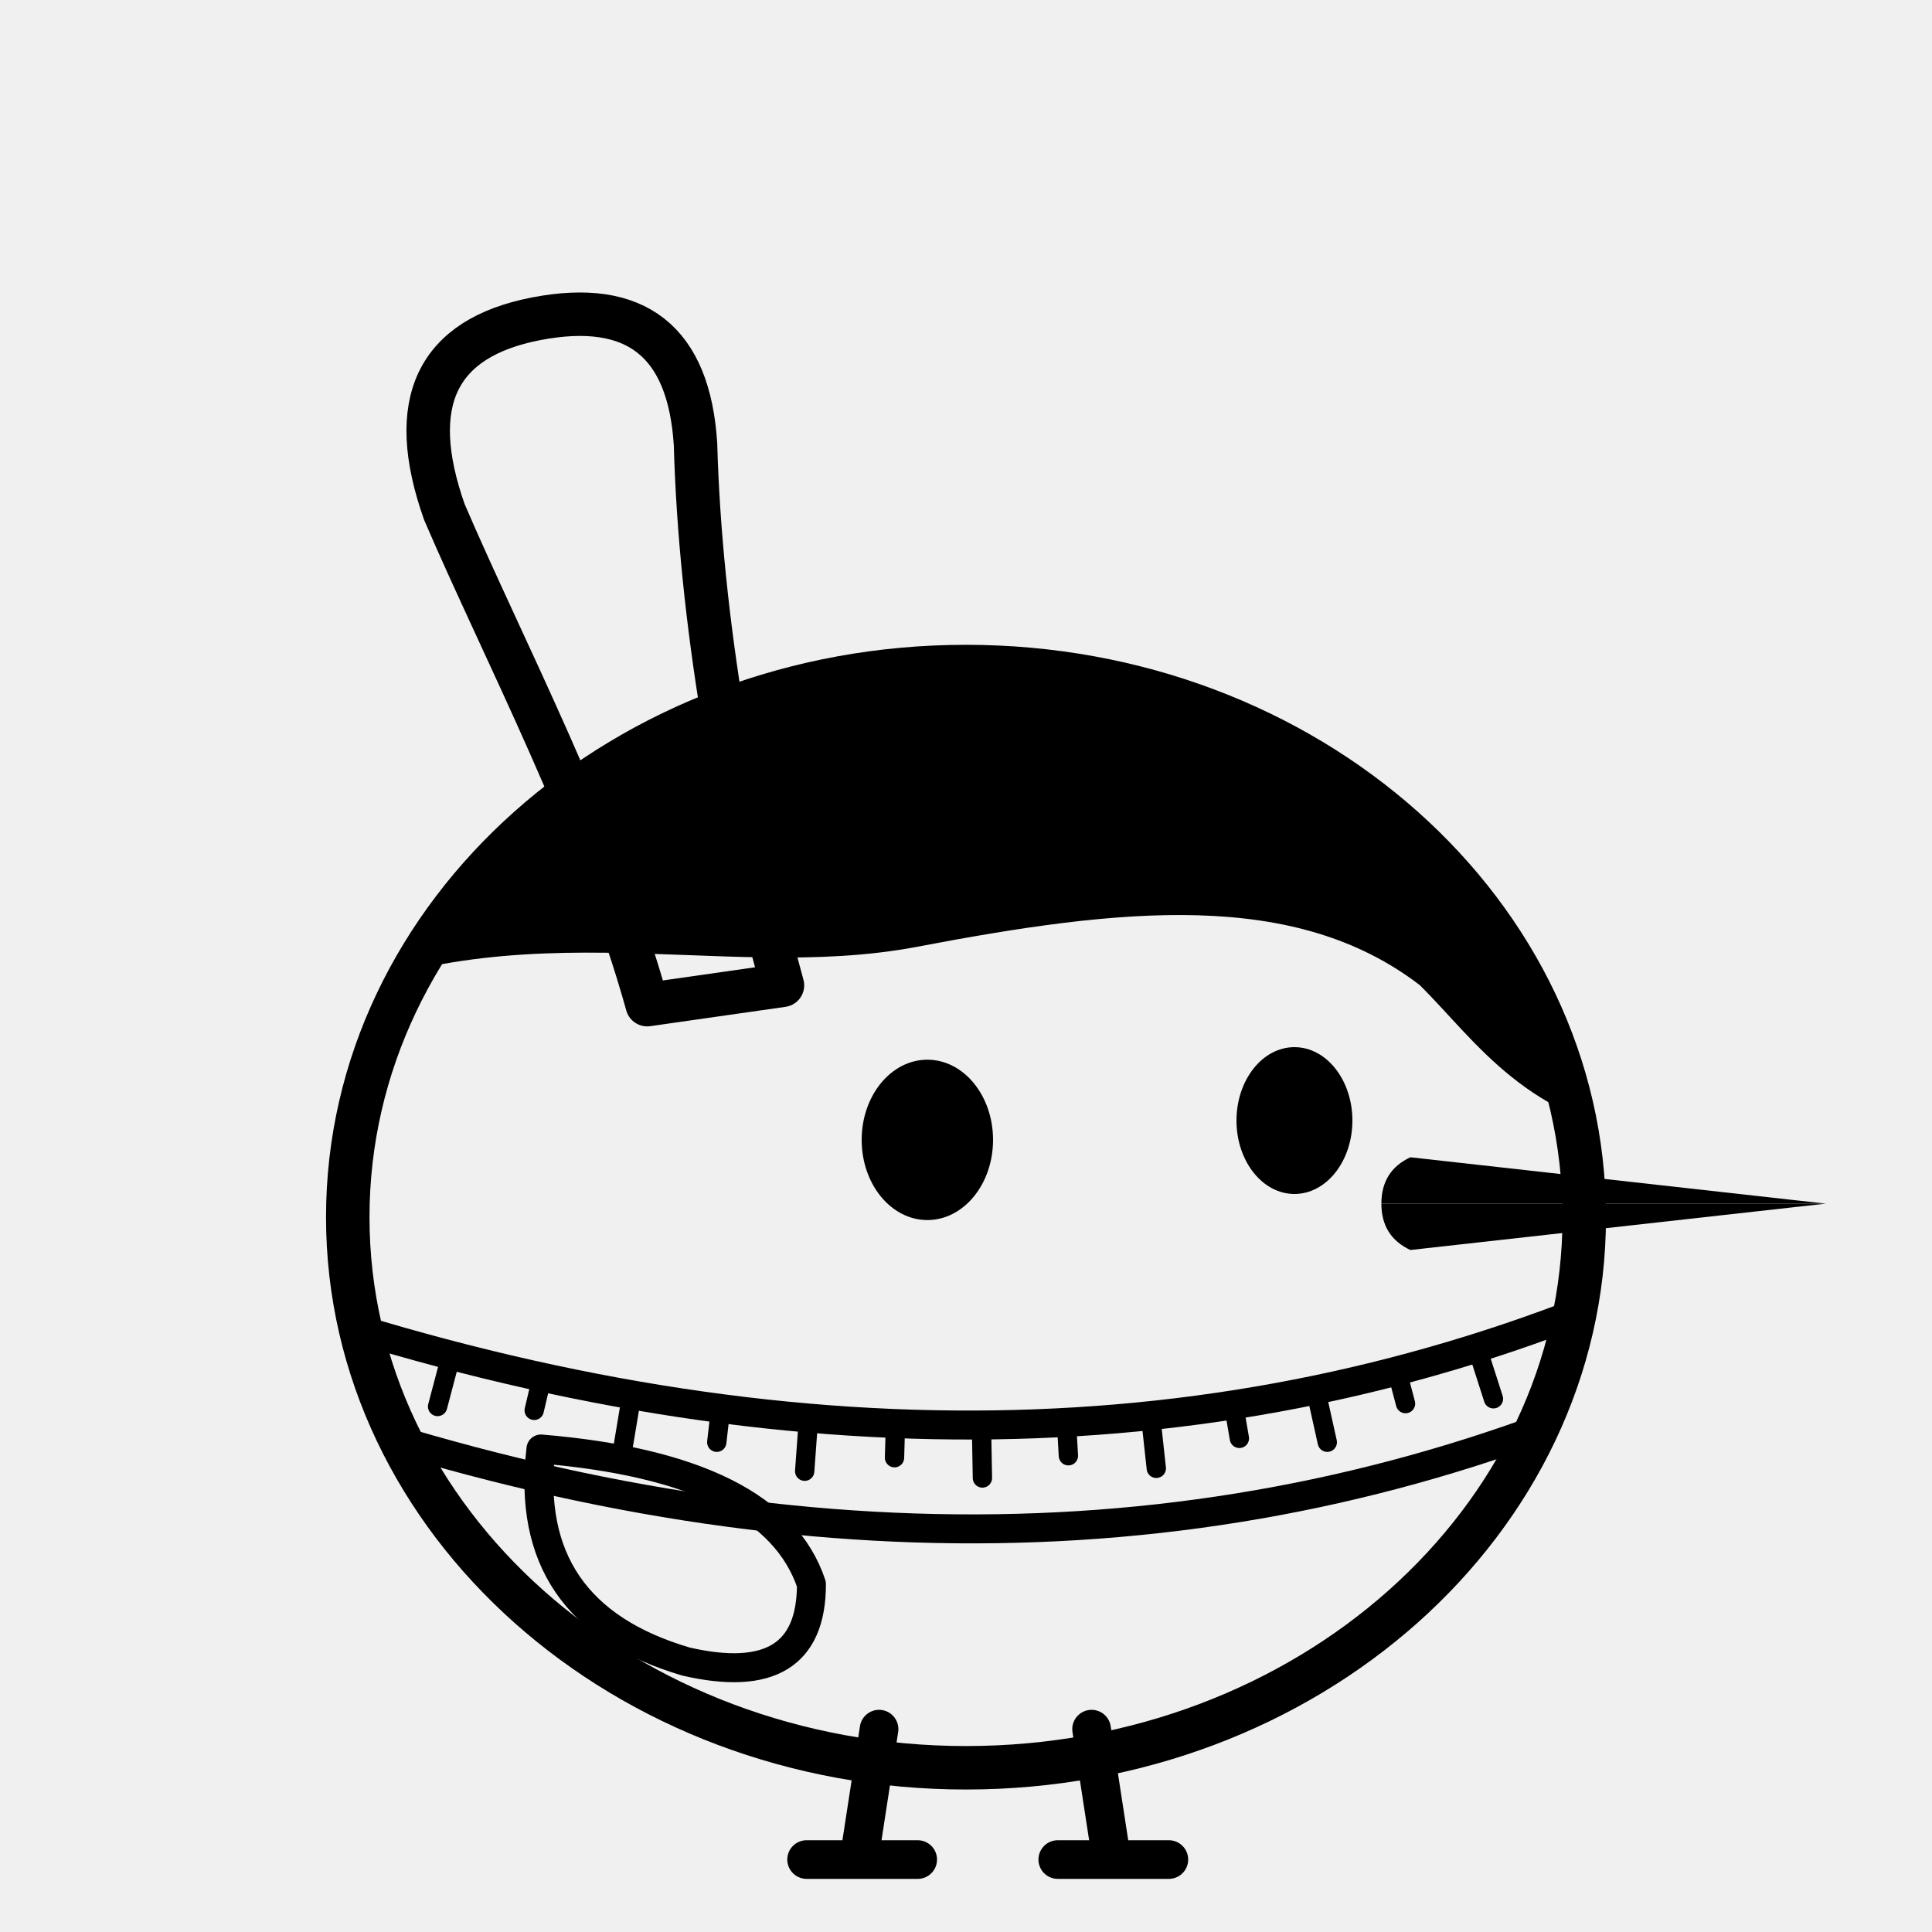
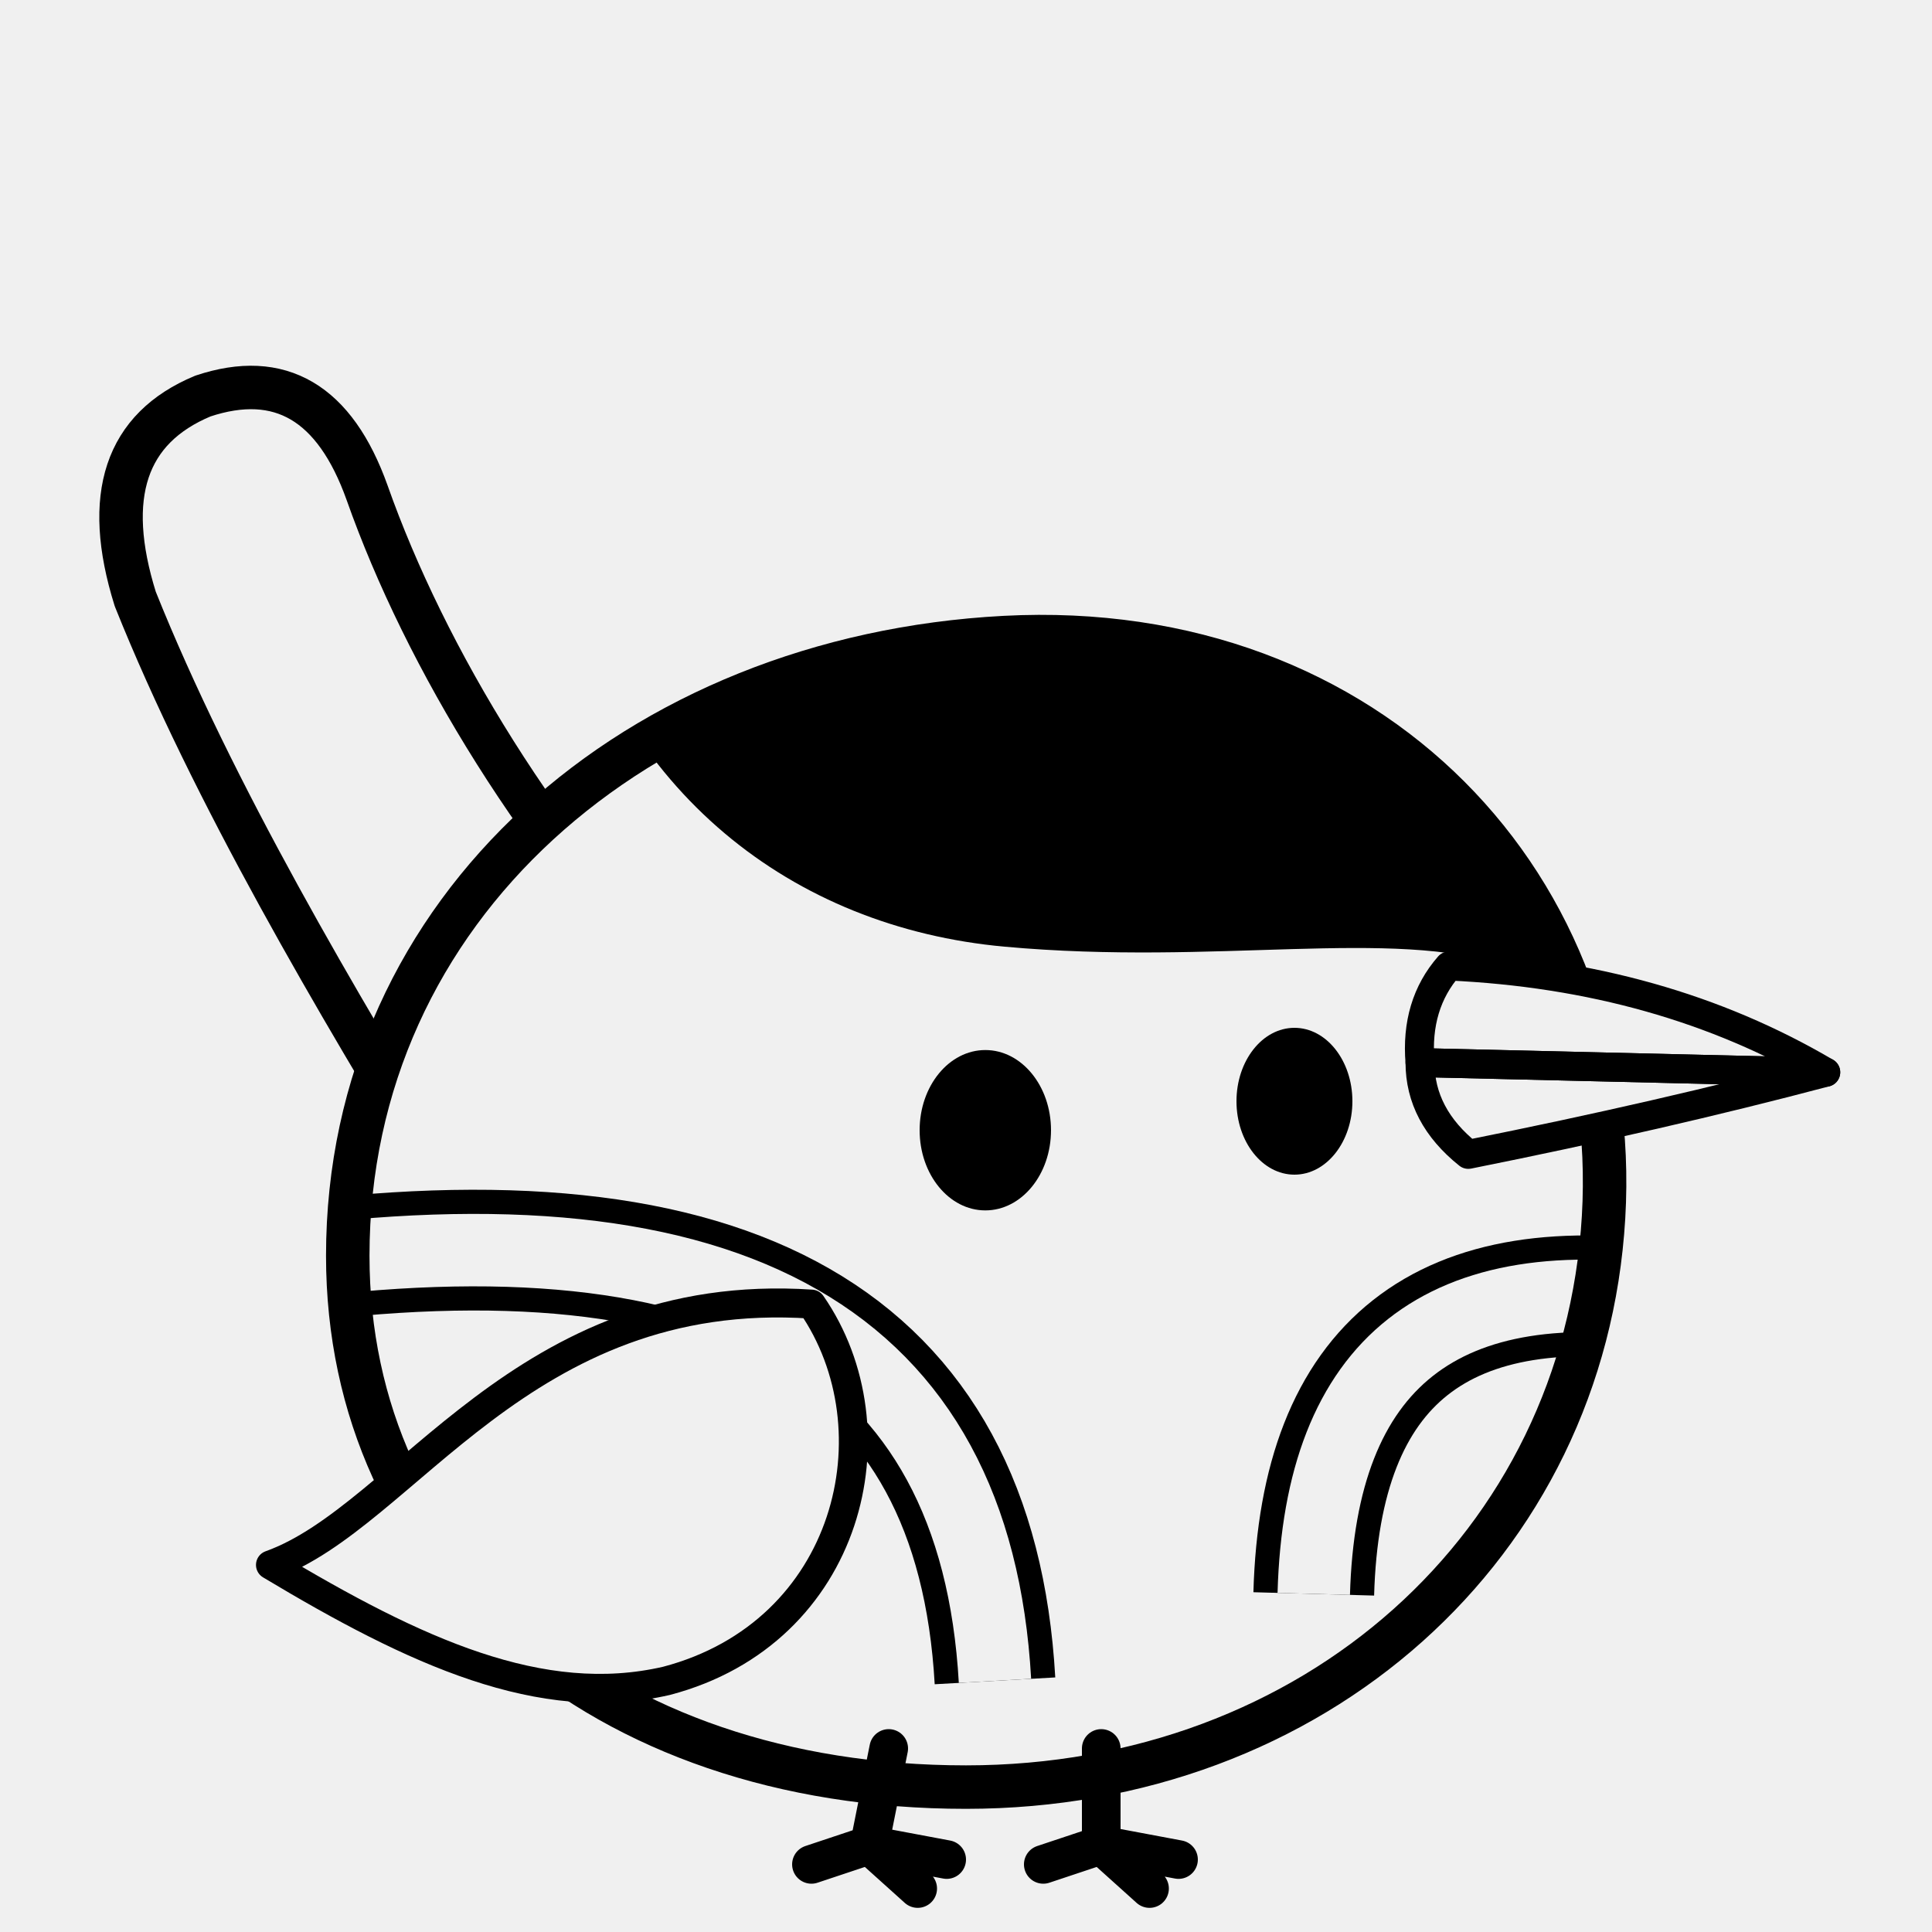
<svg xmlns="http://www.w3.org/2000/svg" viewBox="0 0 200 200" width="200" height="200" role="img" aria-labelledby="t d">
  <defs>
    <clipPath id="mono-body">
-       <ellipse cx="100" cy="126" rx="64" ry="57" />
+       <path d="M104 66 C 142 64, 168 92, 166 126 C 164 160, 136 185, 100 185 C 62 185, 36 162, 36 130 C 36 94, 66 68, 104 66 Z" />
    </clipPath>
+     <clipPath id="mono-body-t">
+       <path d="M104 66 C 142 64, 168 92, 166 126 C 164 160, 136 185, 100 185 C 62 185, 36 162, 36 130 C 36 94, 66 68, 104 66 Z" />
+       <rect x="80" y="150" width="80" height="50" />
+     </clipPath>
+     <mask id="mono-body-tape" maskUnits="userSpaceOnUse" x="-10" y="-10" width="220" height="220">
+       <rect x="-10" y="-10" width="220" height="220" fill="#fff" />
+       <path d="M28 131 Q100 121 103 174" stroke="#000" stroke-width="7.5" fill="none" />
+       <path d="M174 135 Q137 129 136 165" stroke="#000" stroke-width="7.5" fill="none" />
+       <path d="M84 135 C 93 148, 88 169, 69 174 C 56 177, 43 171, 28 162 C 42 157, 54 133, 84 135 Z" fill="#000" />
+     </mask>
+     <mask id="mono-body-out" maskUnits="userSpaceOnUse" x="-10" y="-10" width="220" height="220">
+       <rect x="-10" y="-10" width="220" height="220" fill="#fff" />
+       <path d="M104 66 C 142 64, 168 92, 166 126 C 164 160, 136 185, 100 185 C 62 185, 36 162, 36 130 C 36 94, 66 68, 104 66 Z" fill="#000" />
+     </mask>
+     <mask id="mono-body-edge" maskUnits="userSpaceOnUse" x="-10" y="-10" width="220" height="220">
+       <rect x="-10" y="-10" width="220" height="220" fill="#fff" />
+       <path d="M84 135 C 93 148, 88 169, 69 174 C 56 177, 43 171, 28 162 C 42 157, 54 133, 84 135 Z" fill="#000" />
+       <path d="M150 100 Q 172 101 189 111 L147 110 Q 146.5 104 150 100 Z" fill="#000" />
+       <path d="M147 110 L189 111 Q 172 115.5 152 119.5 Q 147 115.5 147 110 Z" fill="#000" />
+     </mask>
  </defs>
  <g fill="none" stroke="currentColor" stroke-width="4.5" stroke-linecap="round" stroke-linejoin="round">
-     <path d="M91 179 L89 192 M83.5 192.5 L95 192.5 M113 179 L115 192 M109.5 192.5 L121 192.5" stroke-width="4" />
-     <path d="M67 104 C 62 86, 52 67, 46 53 Q 40 36 55.5 33 Q 71 30 72 46 C 72.5 64, 76 84, 81 102 Z" />
-     <ellipse cx="100" cy="126" rx="64" ry="57" />
-     <path d="M56 150 Q 54 167 71 172 Q 84 175 84 164 Q 80 152 56 150 Z" stroke-width="3" />
+     <g class="feet">
+       <path d="M92 181 L90 191 M84 193 L90 191 L98 192.5 M90 191 L95 195.5" stroke="currentColor" stroke-width="4" stroke-linecap="round" stroke-linejoin="round" fill="none" />
+       <path d="M114 181 L114 191 M108 193 L114 191 L122 192.5 M114 191 L119 195.5" stroke="currentColor" stroke-width="4" stroke-linecap="round" stroke-linejoin="round" fill="none" />
+     </g>
+     <path d="M72 104 L46 122 C 35 104, 22 82, 14 62 Q 9 46 21 41 Q 33 37 38 51 C 44 68, 56 88, 72 104 Z" mask="url(#mono-body-out)" />
+     <path d="M104 66 C 142 64, 168 92, 166 126 C 164 160, 136 185, 100 185 C 62 185, 36 162, 36 130 C 36 94, 66 68, 104 66 Z" mask="url(#mono-body-edge)" />
+     <path d="M84 135 C 93 148, 88 169, 69 174 C 56 177, 43 171, 28 162 C 42 157, 54 133, 84 135 Z" stroke-width="3" />
    <g clip-path="url(#mono-body)">
-       <path d="M28 106 C 52 93, 74 102, 95 98 C 116 94, 134 92, 147 102 C 153 108, 158 116, 172 118 L172 40 L28 40 Z" fill="currentColor" stroke="none" />
-       <path d="M32 136 Q106 160 168 134" stroke-width="3" />
-       <path d="M33 146.5 Q106 171 168 144.5" stroke-width="3" />
-       <path d="M46.7 140.3 L45.3 145.6 M56.1 142.6 L55.3 146 M65.4 144.4 L64.5 149.8 M74.6 145.8 L74.2 149.3 M83.7 146.8 L83.3 152.3 M92.7 147.4 L92.6 150.9 M101.6 147.5 L101.7 153 M110.4 147.2 L110.6 150.7 M119.1 146.5 L119.7 152 M127.7 145.4 L128.3 148.9 M136.2 143.9 L137.4 149.3 M144.6 141.9 L145.5 145.3 M152.9 139.5 L154.6 144.8" stroke="currentColor" stroke-width="2" stroke-linecap="round" />
+       <path d="M58 58 C 64 82, 82 96, 104 98 C 126 100, 144 96, 156 100 C 162 103, 166 106, 178 108 L178 40 L58 40 Z" fill="currentColor" stroke="none" mask="url(#mono-body-edge)" />
+     </g>
+     <g clip-path="url(#mono-body-t)">
+       <g mask="url(#mono-body-tape)">
+         <path d="M28 131 Q100 121 103 174" stroke-width="12.5" stroke-linecap="butt" />
+         <path d="M174 135 Q137 129 136 165" stroke-width="12.5" stroke-linecap="butt" />
+       </g>
    </g>
  </g>
-   <ellipse cx="96" cy="118" rx="6.8" ry="8.3" fill="currentColor" />
-   <ellipse cx="134" cy="116" rx="6" ry="7.6" fill="currentColor" />
-   <g fill="currentColor">
-     <path d="M146 119.8 L189 124.6 L143 124.6 Q143 121.2 146 119.8 Z" />
-     <path d="M143 124.6 L189 124.6 L146 129.4 Q143 128 143 124.6 Z" />
+   <ellipse cx="102" cy="117" rx="6.8" ry="8.3" fill="currentColor" />
+   <ellipse cx="134" cy="114" rx="6" ry="7.6" fill="currentColor" />
+   <g fill="none" stroke="currentColor" stroke-width="3" stroke-linejoin="round">
+     <path d="M150 100 Q 172 101 189 111 L147 110 Q 146.5 104 150 100 Z" />
+     <path d="M147 110 L189 111 Q 172 115.5 152 119.5 Q 147 115.5 147 110 Z" />
  </g>
</svg>
